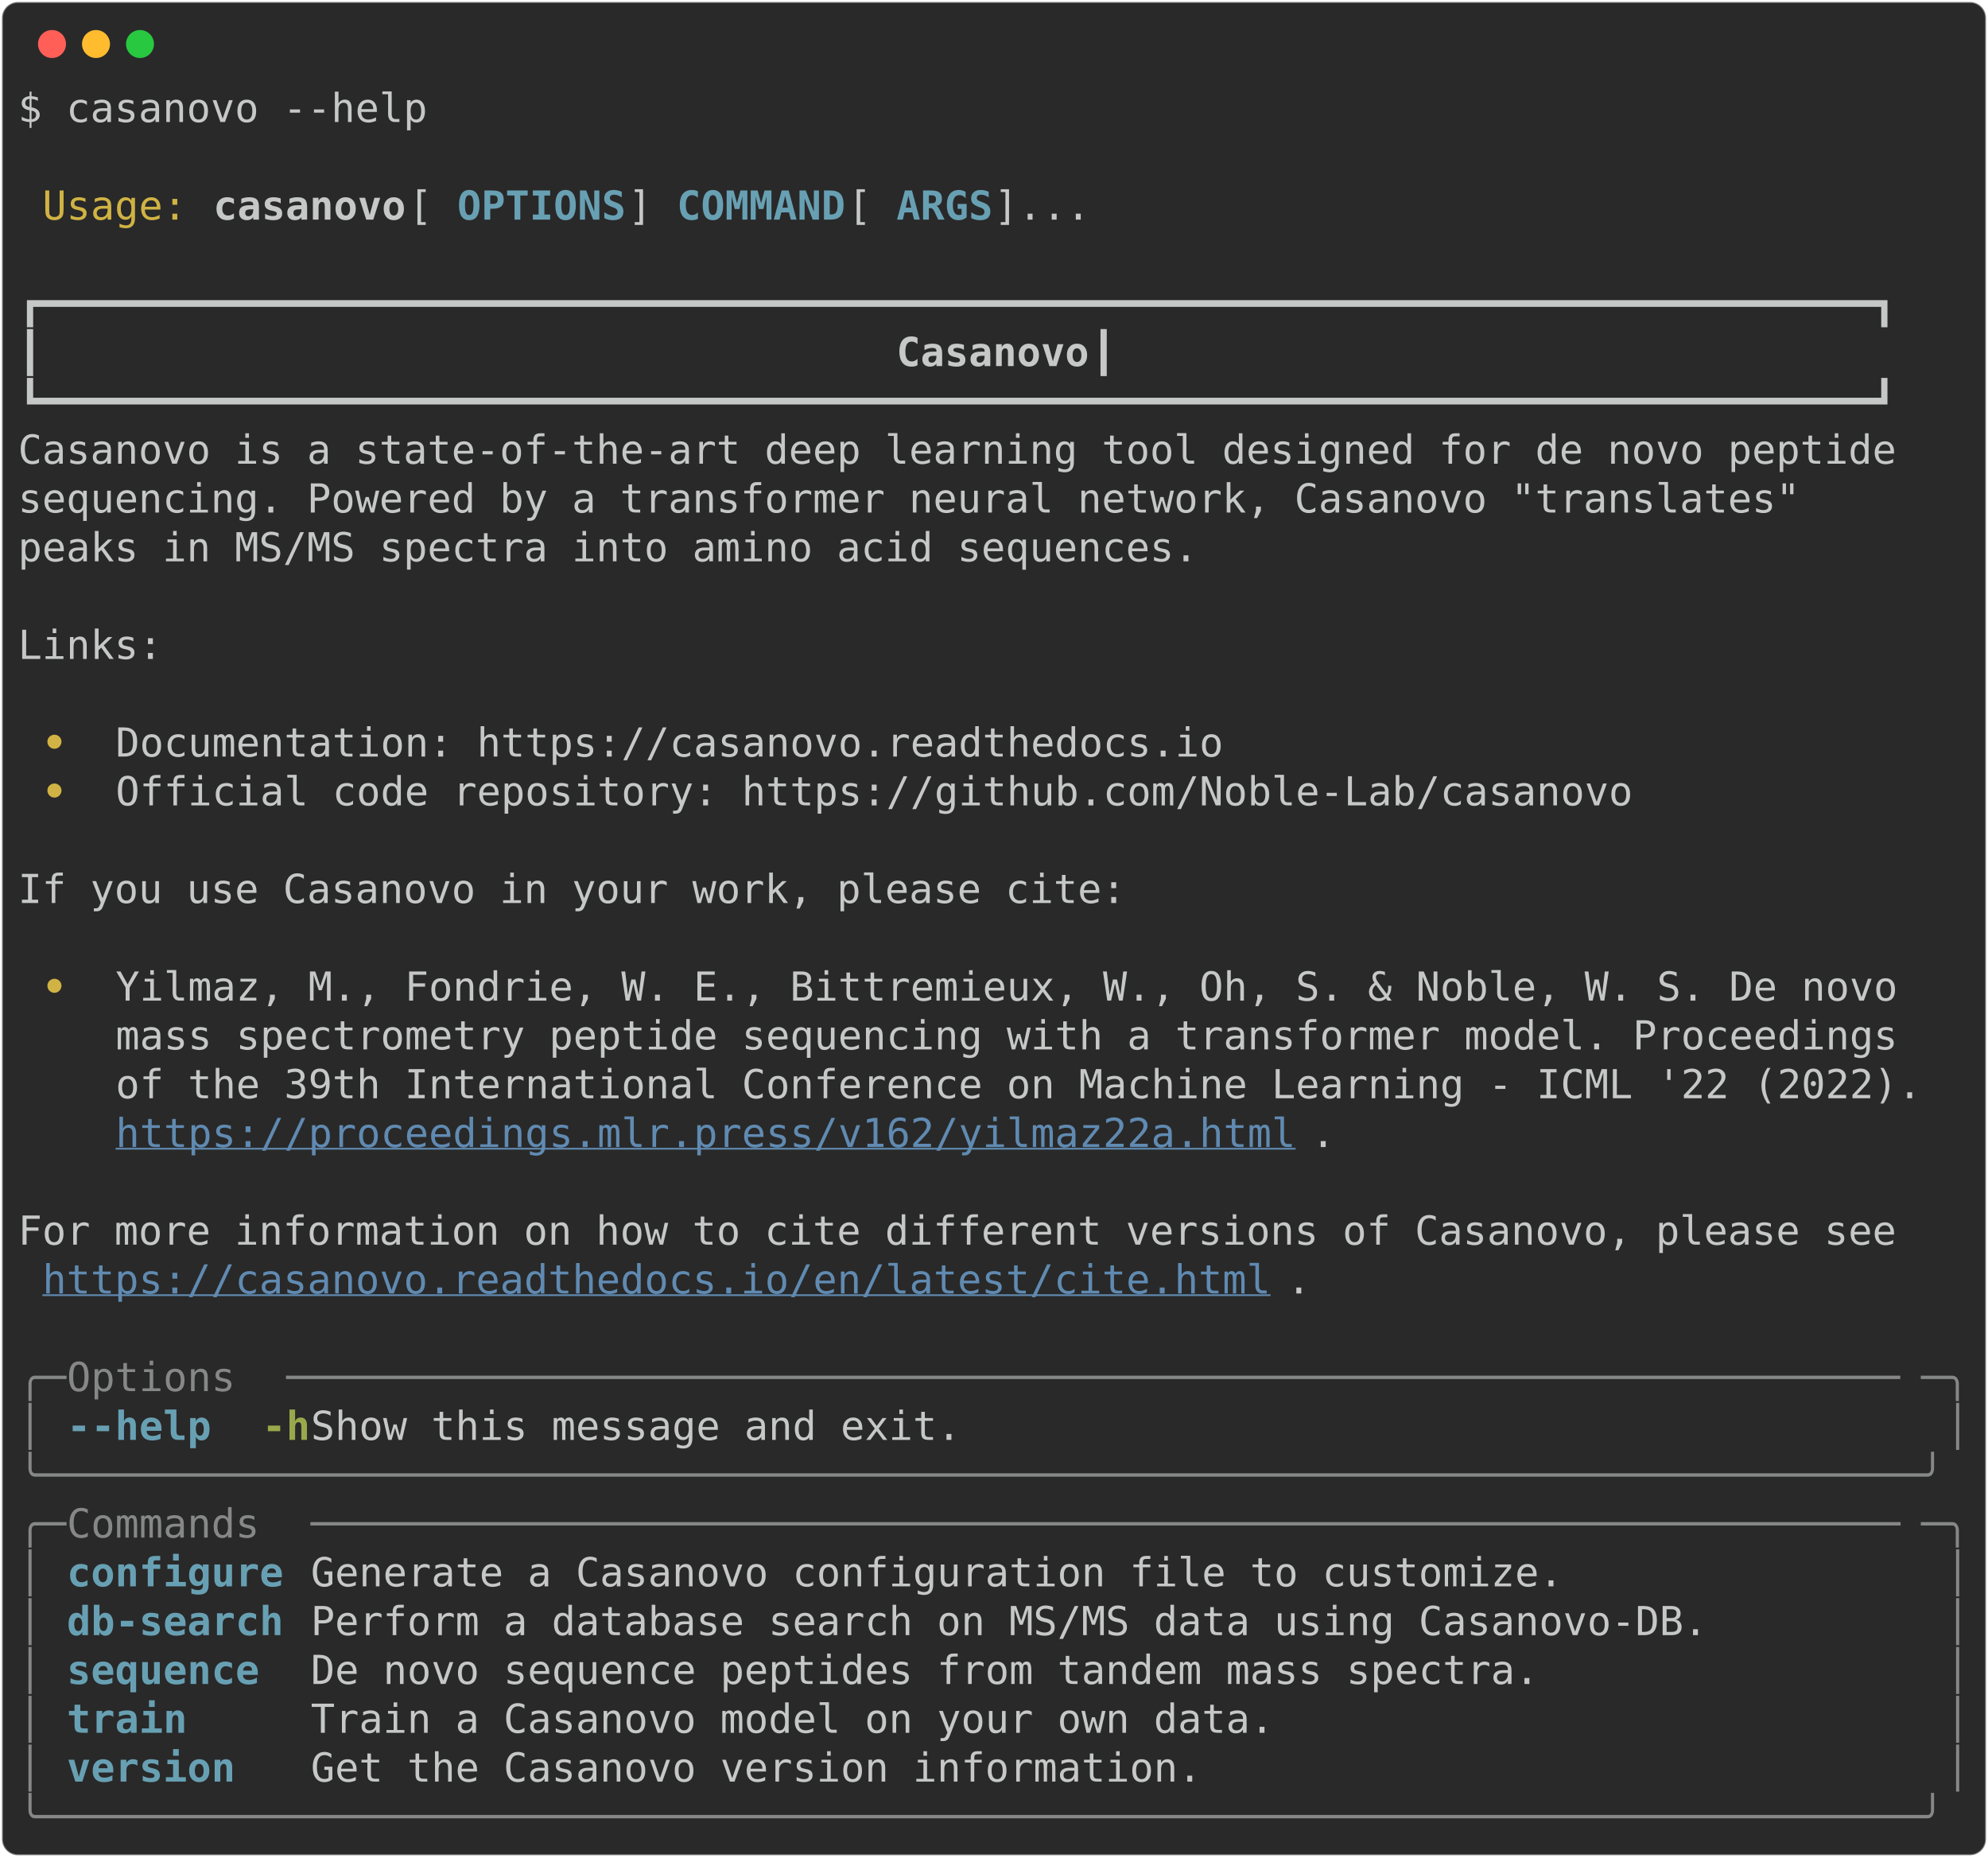
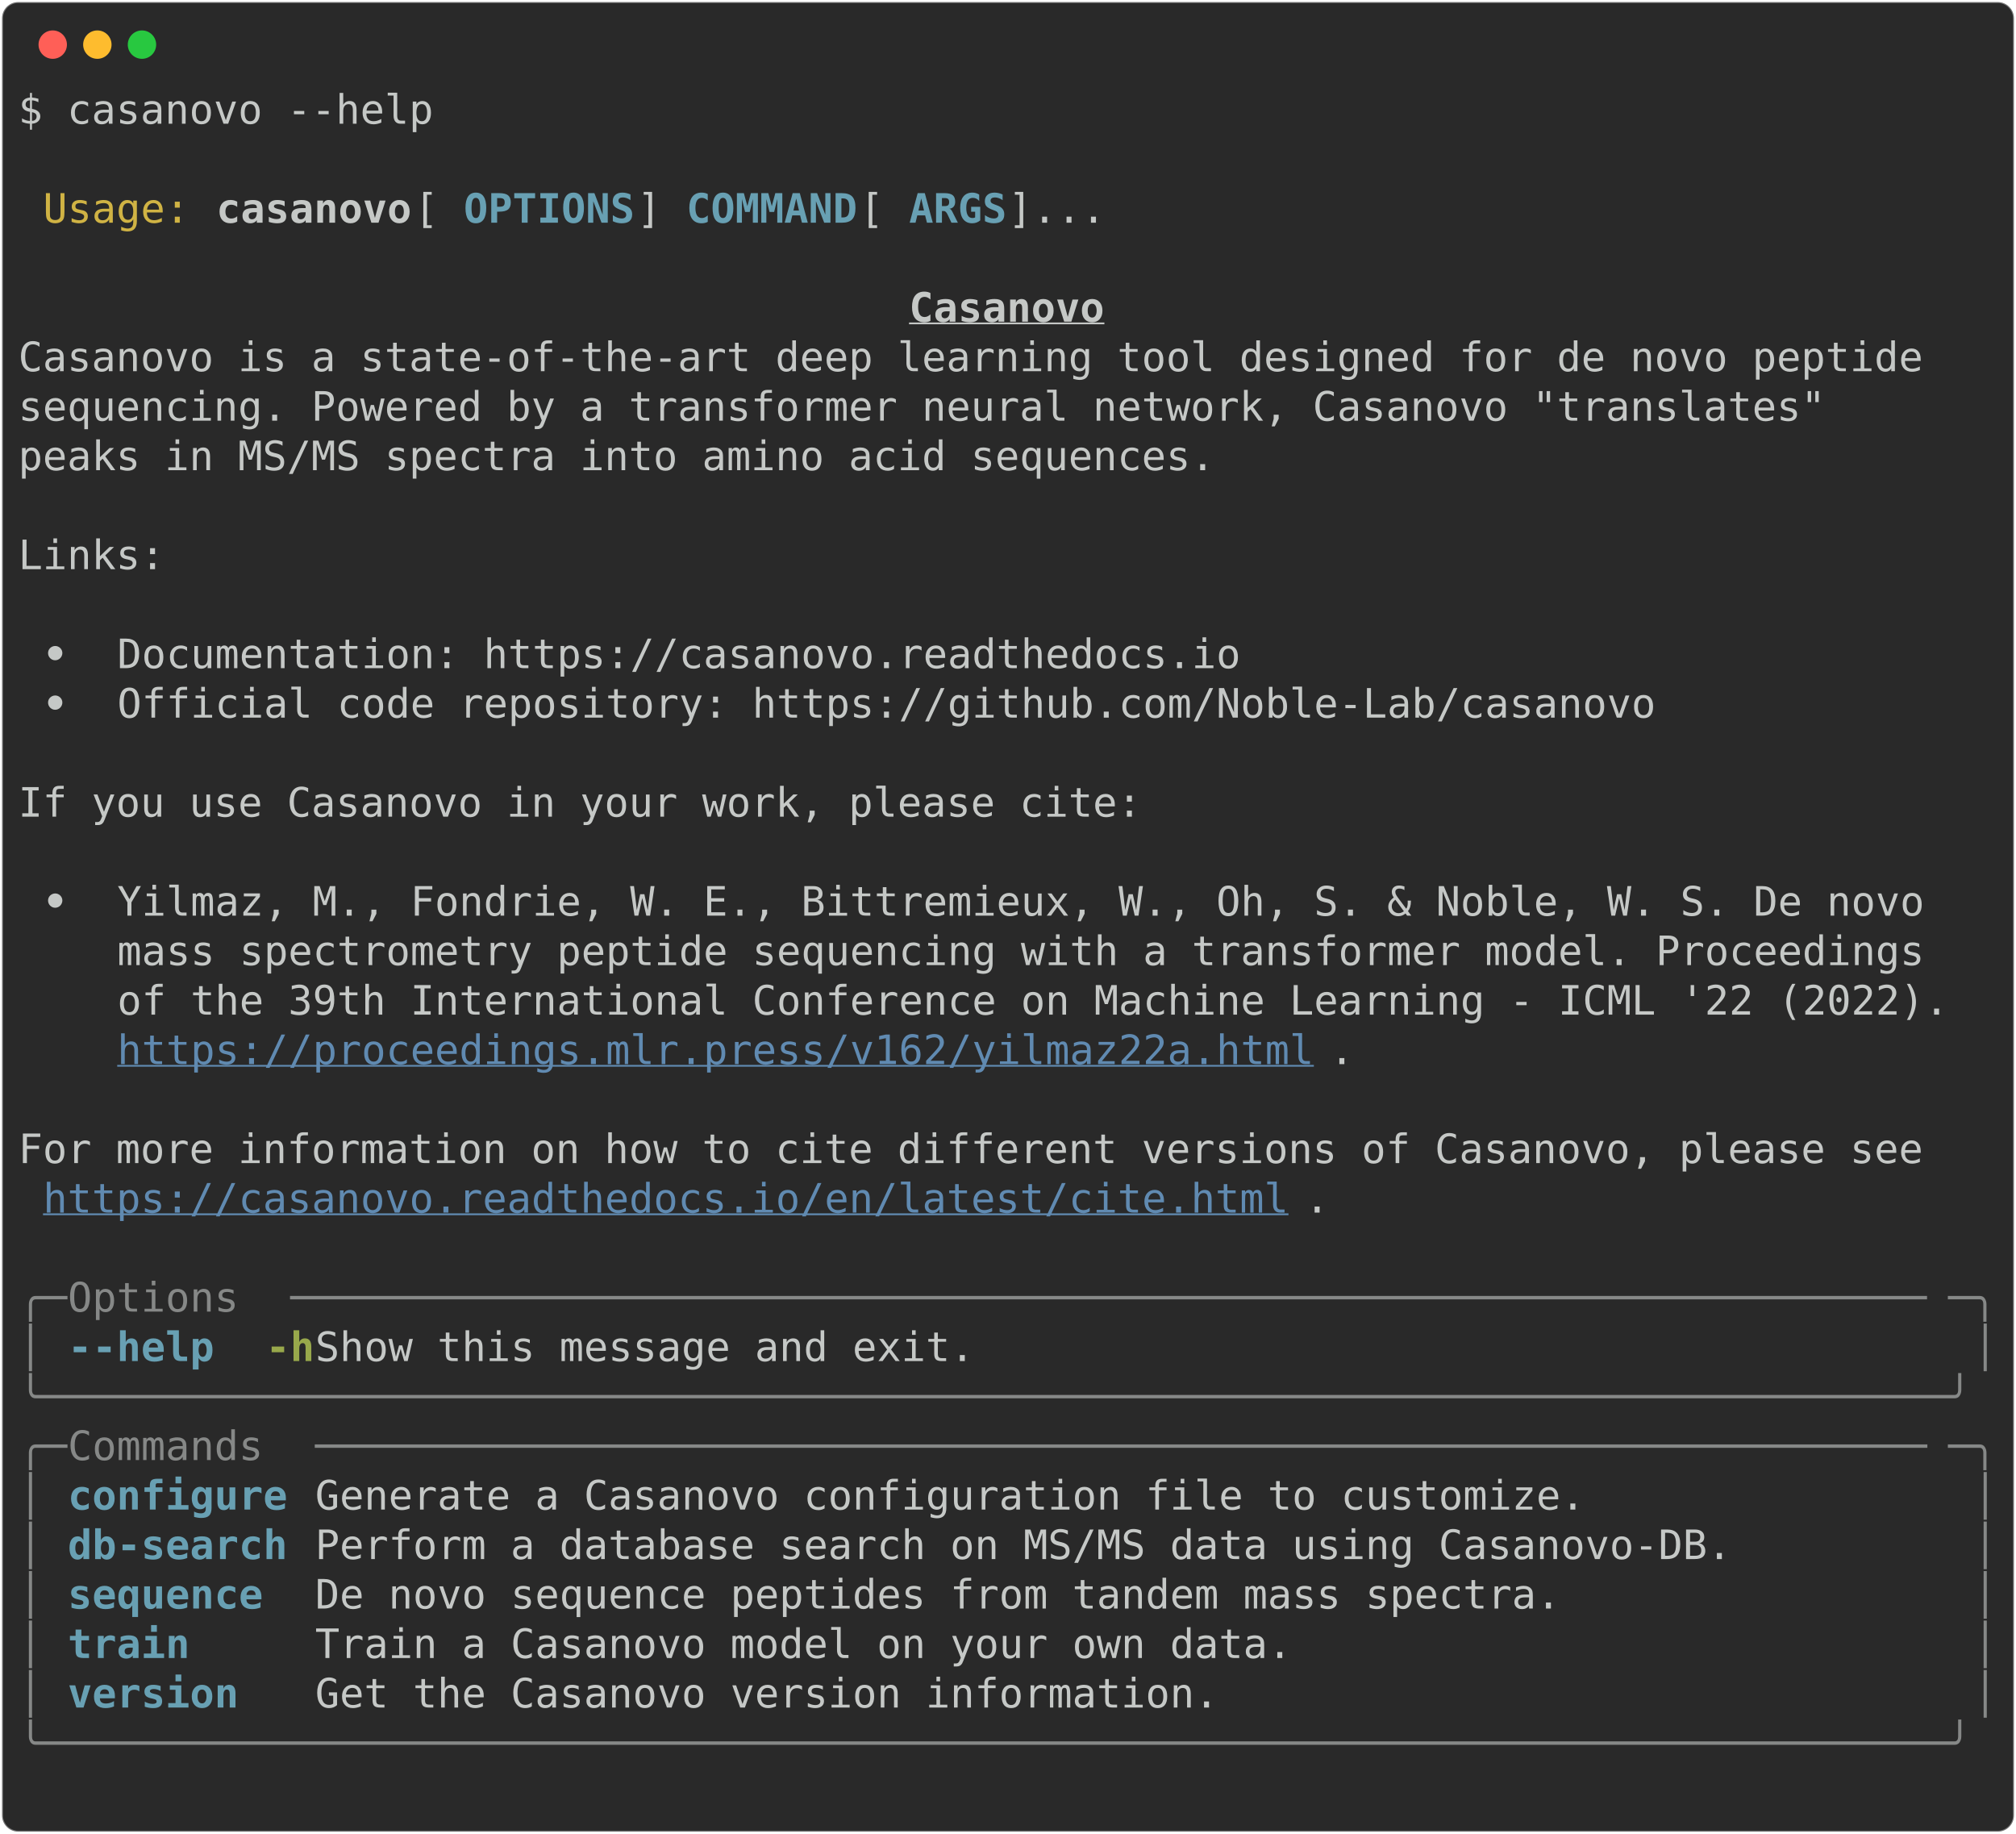
- <svg xmlns="http://www.w3.org/2000/svg" class="rich-terminal" viewBox="0 0 994 928.4">
+ <svg xmlns="http://www.w3.org/2000/svg" class="rich-terminal" viewBox="0 0 994 904.0">
  <style>

    @font-face {
        font-family: "Fira Code";
        src: local("FiraCode-Regular"),
                url("https://cdnjs.cloudflare.com/ajax/libs/firacode/6.2.0/woff2/FiraCode-Regular.woff2") format("woff2"),
                url("https://cdnjs.cloudflare.com/ajax/libs/firacode/6.2.0/woff/FiraCode-Regular.woff") format("woff");
        font-style: normal;
        font-weight: 400;
    }
    @font-face {
        font-family: "Fira Code";
        src: local("FiraCode-Bold"),
                url("https://cdnjs.cloudflare.com/ajax/libs/firacode/6.2.0/woff2/FiraCode-Bold.woff2") format("woff2"),
                url("https://cdnjs.cloudflare.com/ajax/libs/firacode/6.2.0/woff/FiraCode-Bold.woff") format("woff");
        font-style: bold;
        font-weight: 700;
    }

-     .terminal-1823993706-matrix {
+     .terminal-187321594-matrix {
        font-family: Fira Code, monospace;
        font-size: 20px;
        line-height: 24.4px;
        font-variant-east-asian: full-width;
    }

-     .terminal-1823993706-title {
+     .terminal-187321594-title {
        font-size: 18px;
        font-weight: bold;
        font-family: arial;
    }

-     .terminal-1823993706-r1 { fill: #c5c8c6 }
- .terminal-1823993706-r2 { fill: #d0b344 }
- .terminal-1823993706-r3 { fill: #c5c8c6;font-weight: bold }
- .terminal-1823993706-r4 { fill: #68a0b3;font-weight: bold }
- .terminal-1823993706-r5 { fill: #d0b344;font-weight: bold }
- .terminal-1823993706-r6 { fill: #608ab1;text-decoration: underline; }
- .terminal-1823993706-r7 { fill: #868887 }
- .terminal-1823993706-r8 { fill: #98a84b;font-weight: bold }
+     .terminal-187321594-r1 { fill: #c5c8c6 }
+ .terminal-187321594-r2 { fill: #d0b344 }
+ .terminal-187321594-r3 { fill: #c5c8c6;font-weight: bold }
+ .terminal-187321594-r4 { fill: #68a0b3;font-weight: bold }
+ .terminal-187321594-r5 { fill: #c5c8c6;font-weight: bold;text-decoration: underline; }
+ .terminal-187321594-r6 { fill: #608ab1;text-decoration: underline; }
+ .terminal-187321594-r7 { fill: #868887 }
+ .terminal-187321594-r8 { fill: #98a84b;font-weight: bold }
    </style>
  <defs>
-     <clipPath id="terminal-1823993706-clip-terminal">
-       <rect x="0" y="0" width="975.0" height="877.4" />
-     </clipPath>
-     <clipPath id="terminal-1823993706-line-0">
+     <clipPath id="terminal-187321594-clip-terminal">
+       <rect x="0" y="0" width="975.0" height="853.0" />
+     </clipPath>
+     <clipPath id="terminal-187321594-line-0">
      <rect x="0" y="1.5" width="976" height="24.65" />
    </clipPath>
-     <clipPath id="terminal-1823993706-line-1">
+     <clipPath id="terminal-187321594-line-1">
      <rect x="0" y="25.9" width="976" height="24.65" />
    </clipPath>
-     <clipPath id="terminal-1823993706-line-2">
+     <clipPath id="terminal-187321594-line-2">
      <rect x="0" y="50.3" width="976" height="24.65" />
    </clipPath>
-     <clipPath id="terminal-1823993706-line-3">
+     <clipPath id="terminal-187321594-line-3">
      <rect x="0" y="74.7" width="976" height="24.65" />
    </clipPath>
-     <clipPath id="terminal-1823993706-line-4">
+     <clipPath id="terminal-187321594-line-4">
      <rect x="0" y="99.1" width="976" height="24.65" />
    </clipPath>
-     <clipPath id="terminal-1823993706-line-5">
+     <clipPath id="terminal-187321594-line-5">
      <rect x="0" y="123.5" width="976" height="24.65" />
    </clipPath>
-     <clipPath id="terminal-1823993706-line-6">
+     <clipPath id="terminal-187321594-line-6">
      <rect x="0" y="147.9" width="976" height="24.65" />
    </clipPath>
-     <clipPath id="terminal-1823993706-line-7">
+     <clipPath id="terminal-187321594-line-7">
      <rect x="0" y="172.3" width="976" height="24.65" />
    </clipPath>
-     <clipPath id="terminal-1823993706-line-8">
+     <clipPath id="terminal-187321594-line-8">
      <rect x="0" y="196.7" width="976" height="24.65" />
    </clipPath>
-     <clipPath id="terminal-1823993706-line-9">
+     <clipPath id="terminal-187321594-line-9">
      <rect x="0" y="221.1" width="976" height="24.65" />
    </clipPath>
-     <clipPath id="terminal-1823993706-line-10">
+     <clipPath id="terminal-187321594-line-10">
      <rect x="0" y="245.5" width="976" height="24.65" />
    </clipPath>
-     <clipPath id="terminal-1823993706-line-11">
+     <clipPath id="terminal-187321594-line-11">
      <rect x="0" y="269.9" width="976" height="24.65" />
    </clipPath>
-     <clipPath id="terminal-1823993706-line-12">
+     <clipPath id="terminal-187321594-line-12">
      <rect x="0" y="294.3" width="976" height="24.65" />
    </clipPath>
-     <clipPath id="terminal-1823993706-line-13">
+     <clipPath id="terminal-187321594-line-13">
      <rect x="0" y="318.7" width="976" height="24.65" />
    </clipPath>
-     <clipPath id="terminal-1823993706-line-14">
+     <clipPath id="terminal-187321594-line-14">
      <rect x="0" y="343.1" width="976" height="24.65" />
    </clipPath>
-     <clipPath id="terminal-1823993706-line-15">
+     <clipPath id="terminal-187321594-line-15">
      <rect x="0" y="367.5" width="976" height="24.65" />
    </clipPath>
-     <clipPath id="terminal-1823993706-line-16">
+     <clipPath id="terminal-187321594-line-16">
      <rect x="0" y="391.9" width="976" height="24.65" />
    </clipPath>
-     <clipPath id="terminal-1823993706-line-17">
+     <clipPath id="terminal-187321594-line-17">
      <rect x="0" y="416.3" width="976" height="24.65" />
    </clipPath>
-     <clipPath id="terminal-1823993706-line-18">
+     <clipPath id="terminal-187321594-line-18">
      <rect x="0" y="440.7" width="976" height="24.65" />
    </clipPath>
-     <clipPath id="terminal-1823993706-line-19">
+     <clipPath id="terminal-187321594-line-19">
      <rect x="0" y="465.1" width="976" height="24.65" />
    </clipPath>
-     <clipPath id="terminal-1823993706-line-20">
+     <clipPath id="terminal-187321594-line-20">
      <rect x="0" y="489.5" width="976" height="24.65" />
    </clipPath>
-     <clipPath id="terminal-1823993706-line-21">
+     <clipPath id="terminal-187321594-line-21">
      <rect x="0" y="513.9" width="976" height="24.65" />
    </clipPath>
-     <clipPath id="terminal-1823993706-line-22">
+     <clipPath id="terminal-187321594-line-22">
      <rect x="0" y="538.3" width="976" height="24.65" />
    </clipPath>
-     <clipPath id="terminal-1823993706-line-23">
+     <clipPath id="terminal-187321594-line-23">
      <rect x="0" y="562.7" width="976" height="24.65" />
    </clipPath>
-     <clipPath id="terminal-1823993706-line-24">
+     <clipPath id="terminal-187321594-line-24">
      <rect x="0" y="587.1" width="976" height="24.65" />
    </clipPath>
-     <clipPath id="terminal-1823993706-line-25">
+     <clipPath id="terminal-187321594-line-25">
      <rect x="0" y="611.5" width="976" height="24.65" />
    </clipPath>
-     <clipPath id="terminal-1823993706-line-26">
+     <clipPath id="terminal-187321594-line-26">
      <rect x="0" y="635.9" width="976" height="24.65" />
    </clipPath>
-     <clipPath id="terminal-1823993706-line-27">
+     <clipPath id="terminal-187321594-line-27">
      <rect x="0" y="660.3" width="976" height="24.65" />
    </clipPath>
-     <clipPath id="terminal-1823993706-line-28">
+     <clipPath id="terminal-187321594-line-28">
      <rect x="0" y="684.7" width="976" height="24.65" />
    </clipPath>
-     <clipPath id="terminal-1823993706-line-29">
+     <clipPath id="terminal-187321594-line-29">
      <rect x="0" y="709.1" width="976" height="24.65" />
    </clipPath>
-     <clipPath id="terminal-1823993706-line-30">
+     <clipPath id="terminal-187321594-line-30">
      <rect x="0" y="733.5" width="976" height="24.65" />
    </clipPath>
-     <clipPath id="terminal-1823993706-line-31">
+     <clipPath id="terminal-187321594-line-31">
      <rect x="0" y="757.9" width="976" height="24.65" />
    </clipPath>
-     <clipPath id="terminal-1823993706-line-32">
+     <clipPath id="terminal-187321594-line-32">
      <rect x="0" y="782.3" width="976" height="24.65" />
    </clipPath>
-     <clipPath id="terminal-1823993706-line-33">
+     <clipPath id="terminal-187321594-line-33">
      <rect x="0" y="806.7" width="976" height="24.65" />
    </clipPath>
-     <clipPath id="terminal-1823993706-line-34">
-       <rect x="0" y="831.1" width="976" height="24.65" />
-     </clipPath>
  </defs>
-   <rect fill="#292929" stroke="rgba(255,255,255,0.35)" stroke-width="1" x="1" y="1" width="992" height="926.4" rx="8" />
+   <rect fill="#292929" stroke="rgba(255,255,255,0.35)" stroke-width="1" x="1" y="1" width="992" height="902" rx="8" />
  <g transform="translate(26,22)">
    <circle cx="0" cy="0" r="7" fill="#ff5f57" />
    <circle cx="22" cy="0" r="7" fill="#febc2e" />
    <circle cx="44" cy="0" r="7" fill="#28c840" />
  </g>
-   <g transform="translate(9, 41)" clip-path="url(#terminal-1823993706-clip-terminal)">
-     <g class="terminal-1823993706-matrix">
-       <text class="terminal-1823993706-r1" x="0" y="20" textLength="207.4" clip-path="url(#terminal-1823993706-line-0)">$ casanovo --help</text>
-       <text class="terminal-1823993706-r1" x="976" y="20" textLength="12.2" clip-path="url(#terminal-1823993706-line-0)">
- </text>
-       <text class="terminal-1823993706-r1" x="976" y="44.4" textLength="12.2" clip-path="url(#terminal-1823993706-line-1)">
- </text>
-       <text class="terminal-1823993706-r2" x="12.2" y="68.8" textLength="73.2" clip-path="url(#terminal-1823993706-line-2)">Usage:</text>
-       <text class="terminal-1823993706-r3" x="97.6" y="68.8" textLength="97.6" clip-path="url(#terminal-1823993706-line-2)">casanovo</text>
-       <text class="terminal-1823993706-r1" x="195.2" y="68.8" textLength="24.4" clip-path="url(#terminal-1823993706-line-2)"> [</text>
-       <text class="terminal-1823993706-r4" x="219.6" y="68.8" textLength="85.4" clip-path="url(#terminal-1823993706-line-2)">OPTIONS</text>
-       <text class="terminal-1823993706-r1" x="305" y="68.8" textLength="24.4" clip-path="url(#terminal-1823993706-line-2)">] </text>
-       <text class="terminal-1823993706-r4" x="329.4" y="68.8" textLength="85.4" clip-path="url(#terminal-1823993706-line-2)">COMMAND</text>
-       <text class="terminal-1823993706-r1" x="414.8" y="68.8" textLength="24.4" clip-path="url(#terminal-1823993706-line-2)"> [</text>
-       <text class="terminal-1823993706-r4" x="439.2" y="68.8" textLength="48.8" clip-path="url(#terminal-1823993706-line-2)">ARGS</text>
-       <text class="terminal-1823993706-r1" x="488" y="68.8" textLength="488" clip-path="url(#terminal-1823993706-line-2)">]...                                    </text>
-       <text class="terminal-1823993706-r1" x="976" y="68.8" textLength="12.2" clip-path="url(#terminal-1823993706-line-2)">
- </text>
-       <text class="terminal-1823993706-r1" x="976" y="93.2" textLength="12.2" clip-path="url(#terminal-1823993706-line-3)">
- </text>
-       <text class="terminal-1823993706-r1" x="0" y="117.6" textLength="976" clip-path="url(#terminal-1823993706-line-4)"> ┏━━━━━━━━━━━━━━━━━━━━━━━━━━━━━━━━━━━━━━━━━━━━━━━━━━━━━━━━━━━━━━━━━━━━━━━━━━━━┓ </text>
-       <text class="terminal-1823993706-r1" x="976" y="117.6" textLength="12.2" clip-path="url(#terminal-1823993706-line-4)">
- </text>
-       <text class="terminal-1823993706-r1" x="0" y="142" textLength="439.2" clip-path="url(#terminal-1823993706-line-5)"> ┃                                  </text>
-       <text class="terminal-1823993706-r3" x="439.2" y="142" textLength="97.6" clip-path="url(#terminal-1823993706-line-5)">Casanovo</text>
-       <text class="terminal-1823993706-r1" x="536.8" y="142" textLength="439.2" clip-path="url(#terminal-1823993706-line-5)">                                  ┃ </text>
-       <text class="terminal-1823993706-r1" x="976" y="142" textLength="12.2" clip-path="url(#terminal-1823993706-line-5)">
- </text>
-       <text class="terminal-1823993706-r1" x="0" y="166.4" textLength="976" clip-path="url(#terminal-1823993706-line-6)"> ┗━━━━━━━━━━━━━━━━━━━━━━━━━━━━━━━━━━━━━━━━━━━━━━━━━━━━━━━━━━━━━━━━━━━━━━━━━━━━┛ </text>
-       <text class="terminal-1823993706-r1" x="976" y="166.4" textLength="12.2" clip-path="url(#terminal-1823993706-line-6)">
- </text>
-       <text class="terminal-1823993706-r1" x="0" y="190.8" textLength="976" clip-path="url(#terminal-1823993706-line-7)"> Casanovo is a state-of-the-art deep learning tool designed for de novo peptide </text>
-       <text class="terminal-1823993706-r1" x="976" y="190.8" textLength="12.2" clip-path="url(#terminal-1823993706-line-7)">
- </text>
-       <text class="terminal-1823993706-r1" x="0" y="215.2" textLength="976" clip-path="url(#terminal-1823993706-line-8)"> sequencing. Powered by a transformer neural network, Casanovo "translates"     </text>
-       <text class="terminal-1823993706-r1" x="976" y="215.2" textLength="12.2" clip-path="url(#terminal-1823993706-line-8)">
- </text>
-       <text class="terminal-1823993706-r1" x="0" y="239.6" textLength="976" clip-path="url(#terminal-1823993706-line-9)"> peaks in MS/MS spectra into amino acid sequences.                              </text>
-       <text class="terminal-1823993706-r1" x="976" y="239.6" textLength="12.2" clip-path="url(#terminal-1823993706-line-9)">
- </text>
-       <text class="terminal-1823993706-r1" x="976" y="264" textLength="12.2" clip-path="url(#terminal-1823993706-line-10)">
- </text>
-       <text class="terminal-1823993706-r1" x="0" y="288.4" textLength="976" clip-path="url(#terminal-1823993706-line-11)"> Links:                                                                         </text>
-       <text class="terminal-1823993706-r1" x="976" y="288.4" textLength="12.2" clip-path="url(#terminal-1823993706-line-11)">
- </text>
-       <text class="terminal-1823993706-r1" x="976" y="312.8" textLength="12.2" clip-path="url(#terminal-1823993706-line-12)">
- </text>
-       <text class="terminal-1823993706-r5" x="12.2" y="337.2" textLength="36.6" clip-path="url(#terminal-1823993706-line-13)"> • </text>
-       <text class="terminal-1823993706-r1" x="48.8" y="337.2" textLength="927.2" clip-path="url(#terminal-1823993706-line-13)">Documentation: https://casanovo.readthedocs.io                              </text>
-       <text class="terminal-1823993706-r1" x="976" y="337.2" textLength="12.2" clip-path="url(#terminal-1823993706-line-13)">
- </text>
-       <text class="terminal-1823993706-r5" x="12.2" y="361.6" textLength="36.6" clip-path="url(#terminal-1823993706-line-14)"> • </text>
-       <text class="terminal-1823993706-r1" x="48.8" y="361.6" textLength="927.2" clip-path="url(#terminal-1823993706-line-14)">Official code repository: https://github.com/Noble-Lab/casanovo             </text>
-       <text class="terminal-1823993706-r1" x="976" y="361.6" textLength="12.2" clip-path="url(#terminal-1823993706-line-14)">
- </text>
-       <text class="terminal-1823993706-r1" x="976" y="386" textLength="12.2" clip-path="url(#terminal-1823993706-line-15)">
- </text>
-       <text class="terminal-1823993706-r1" x="0" y="410.4" textLength="976" clip-path="url(#terminal-1823993706-line-16)"> If you use Casanovo in your work, please cite:                                 </text>
-       <text class="terminal-1823993706-r1" x="976" y="410.4" textLength="12.2" clip-path="url(#terminal-1823993706-line-16)">
- </text>
-       <text class="terminal-1823993706-r1" x="976" y="434.8" textLength="12.2" clip-path="url(#terminal-1823993706-line-17)">
- </text>
-       <text class="terminal-1823993706-r5" x="12.2" y="459.2" textLength="36.6" clip-path="url(#terminal-1823993706-line-18)"> • </text>
-       <text class="terminal-1823993706-r1" x="48.8" y="459.2" textLength="927.2" clip-path="url(#terminal-1823993706-line-18)">Yilmaz, M., Fondrie, W. E., Bittremieux, W., Oh, S. &amp; Noble, W. S. De novo  </text>
-       <text class="terminal-1823993706-r1" x="976" y="459.2" textLength="12.2" clip-path="url(#terminal-1823993706-line-18)">
- </text>
-       <text class="terminal-1823993706-r1" x="48.8" y="483.6" textLength="927.2" clip-path="url(#terminal-1823993706-line-19)">mass spectrometry peptide sequencing with a transformer model. Proceedings  </text>
-       <text class="terminal-1823993706-r1" x="976" y="483.6" textLength="12.2" clip-path="url(#terminal-1823993706-line-19)">
- </text>
-       <text class="terminal-1823993706-r1" x="48.8" y="508" textLength="927.2" clip-path="url(#terminal-1823993706-line-20)">of the 39th International Conference on Machine Learning - ICML '22 (2022). </text>
-       <text class="terminal-1823993706-r1" x="976" y="508" textLength="12.2" clip-path="url(#terminal-1823993706-line-20)">
- </text>
-       <text class="terminal-1823993706-r6" x="48.8" y="532.4" textLength="597.8" clip-path="url(#terminal-1823993706-line-21)">https://proceedings.mlr.press/v162/yilmaz22a.html</text>
-       <text class="terminal-1823993706-r1" x="646.6" y="532.4" textLength="329.4" clip-path="url(#terminal-1823993706-line-21)">.                          </text>
-       <text class="terminal-1823993706-r1" x="976" y="532.4" textLength="12.2" clip-path="url(#terminal-1823993706-line-21)">
- </text>
-       <text class="terminal-1823993706-r1" x="976" y="556.8" textLength="12.2" clip-path="url(#terminal-1823993706-line-22)">
- </text>
-       <text class="terminal-1823993706-r1" x="0" y="581.2" textLength="976" clip-path="url(#terminal-1823993706-line-23)"> For more information on how to cite different versions of Casanovo, please see </text>
-       <text class="terminal-1823993706-r1" x="976" y="581.2" textLength="12.2" clip-path="url(#terminal-1823993706-line-23)">
- </text>
-       <text class="terminal-1823993706-r6" x="12.2" y="605.6" textLength="622.2" clip-path="url(#terminal-1823993706-line-24)">https://casanovo.readthedocs.io/en/latest/cite.html</text>
-       <text class="terminal-1823993706-r1" x="634.4" y="605.6" textLength="341.6" clip-path="url(#terminal-1823993706-line-24)">.                           </text>
-       <text class="terminal-1823993706-r1" x="976" y="605.6" textLength="12.2" clip-path="url(#terminal-1823993706-line-24)">
- </text>
-       <text class="terminal-1823993706-r1" x="976" y="630" textLength="12.2" clip-path="url(#terminal-1823993706-line-25)">
- </text>
-       <text class="terminal-1823993706-r7" x="0" y="654.4" textLength="24.4" clip-path="url(#terminal-1823993706-line-26)">╭─</text>
-       <text class="terminal-1823993706-r7" x="24.4" y="654.4" textLength="109.8" clip-path="url(#terminal-1823993706-line-26)"> Options </text>
-       <text class="terminal-1823993706-r7" x="134.2" y="654.4" textLength="817.4" clip-path="url(#terminal-1823993706-line-26)">───────────────────────────────────────────────────────────────────</text>
-       <text class="terminal-1823993706-r7" x="951.6" y="654.4" textLength="24.4" clip-path="url(#terminal-1823993706-line-26)">─╮</text>
-       <text class="terminal-1823993706-r1" x="976" y="654.4" textLength="12.2" clip-path="url(#terminal-1823993706-line-26)">
- </text>
-       <text class="terminal-1823993706-r7" x="0" y="678.8" textLength="12.2" clip-path="url(#terminal-1823993706-line-27)">│</text>
-       <text class="terminal-1823993706-r4" x="24.4" y="678.8" textLength="73.2" clip-path="url(#terminal-1823993706-line-27)">--help</text>
-       <text class="terminal-1823993706-r8" x="122" y="678.8" textLength="24.4" clip-path="url(#terminal-1823993706-line-27)">-h</text>
-       <text class="terminal-1823993706-r1" x="146.4" y="678.8" textLength="817.4" clip-path="url(#terminal-1823993706-line-27)">  Show this message and exit.                                      </text>
-       <text class="terminal-1823993706-r7" x="963.8" y="678.8" textLength="12.2" clip-path="url(#terminal-1823993706-line-27)">│</text>
-       <text class="terminal-1823993706-r1" x="976" y="678.8" textLength="12.2" clip-path="url(#terminal-1823993706-line-27)">
- </text>
-       <text class="terminal-1823993706-r7" x="0" y="703.2" textLength="976" clip-path="url(#terminal-1823993706-line-28)">╰──────────────────────────────────────────────────────────────────────────────╯</text>
-       <text class="terminal-1823993706-r1" x="976" y="703.2" textLength="12.2" clip-path="url(#terminal-1823993706-line-28)">
- </text>
-       <text class="terminal-1823993706-r7" x="0" y="727.6" textLength="24.4" clip-path="url(#terminal-1823993706-line-29)">╭─</text>
-       <text class="terminal-1823993706-r7" x="24.4" y="727.6" textLength="122" clip-path="url(#terminal-1823993706-line-29)"> Commands </text>
-       <text class="terminal-1823993706-r7" x="146.4" y="727.6" textLength="805.2" clip-path="url(#terminal-1823993706-line-29)">──────────────────────────────────────────────────────────────────</text>
-       <text class="terminal-1823993706-r7" x="951.6" y="727.6" textLength="24.4" clip-path="url(#terminal-1823993706-line-29)">─╮</text>
-       <text class="terminal-1823993706-r1" x="976" y="727.6" textLength="12.2" clip-path="url(#terminal-1823993706-line-29)">
- </text>
-       <text class="terminal-1823993706-r7" x="0" y="752" textLength="12.2" clip-path="url(#terminal-1823993706-line-30)">│</text>
-       <text class="terminal-1823993706-r4" x="24.4" y="752" textLength="109.8" clip-path="url(#terminal-1823993706-line-30)">configure</text>
-       <text class="terminal-1823993706-r1" x="146.4" y="752" textLength="817.4" clip-path="url(#terminal-1823993706-line-30)"> Generate a Casanovo configuration file to customize.              </text>
-       <text class="terminal-1823993706-r7" x="963.8" y="752" textLength="12.2" clip-path="url(#terminal-1823993706-line-30)">│</text>
-       <text class="terminal-1823993706-r1" x="976" y="752" textLength="12.2" clip-path="url(#terminal-1823993706-line-30)">
- </text>
-       <text class="terminal-1823993706-r7" x="0" y="776.4" textLength="12.2" clip-path="url(#terminal-1823993706-line-31)">│</text>
-       <text class="terminal-1823993706-r4" x="24.4" y="776.4" textLength="109.8" clip-path="url(#terminal-1823993706-line-31)">db-search</text>
-       <text class="terminal-1823993706-r1" x="146.4" y="776.4" textLength="817.4" clip-path="url(#terminal-1823993706-line-31)"> Perform a database search on MS/MS data using Casanovo-DB.        </text>
-       <text class="terminal-1823993706-r7" x="963.8" y="776.4" textLength="12.2" clip-path="url(#terminal-1823993706-line-31)">│</text>
-       <text class="terminal-1823993706-r1" x="976" y="776.4" textLength="12.2" clip-path="url(#terminal-1823993706-line-31)">
- </text>
-       <text class="terminal-1823993706-r7" x="0" y="800.8" textLength="12.2" clip-path="url(#terminal-1823993706-line-32)">│</text>
-       <text class="terminal-1823993706-r4" x="24.4" y="800.8" textLength="109.8" clip-path="url(#terminal-1823993706-line-32)">sequence </text>
-       <text class="terminal-1823993706-r1" x="146.4" y="800.8" textLength="817.4" clip-path="url(#terminal-1823993706-line-32)"> De novo sequence peptides from tandem mass spectra.               </text>
-       <text class="terminal-1823993706-r7" x="963.8" y="800.8" textLength="12.2" clip-path="url(#terminal-1823993706-line-32)">│</text>
-       <text class="terminal-1823993706-r1" x="976" y="800.8" textLength="12.2" clip-path="url(#terminal-1823993706-line-32)">
- </text>
-       <text class="terminal-1823993706-r7" x="0" y="825.2" textLength="12.2" clip-path="url(#terminal-1823993706-line-33)">│</text>
-       <text class="terminal-1823993706-r4" x="24.4" y="825.2" textLength="109.8" clip-path="url(#terminal-1823993706-line-33)">train    </text>
-       <text class="terminal-1823993706-r1" x="146.4" y="825.2" textLength="817.4" clip-path="url(#terminal-1823993706-line-33)"> Train a Casanovo model on your own data.                          </text>
-       <text class="terminal-1823993706-r7" x="963.8" y="825.2" textLength="12.2" clip-path="url(#terminal-1823993706-line-33)">│</text>
-       <text class="terminal-1823993706-r1" x="976" y="825.2" textLength="12.2" clip-path="url(#terminal-1823993706-line-33)">
- </text>
-       <text class="terminal-1823993706-r7" x="0" y="849.6" textLength="12.2" clip-path="url(#terminal-1823993706-line-34)">│</text>
-       <text class="terminal-1823993706-r4" x="24.4" y="849.6" textLength="109.8" clip-path="url(#terminal-1823993706-line-34)">version  </text>
-       <text class="terminal-1823993706-r1" x="146.4" y="849.6" textLength="817.4" clip-path="url(#terminal-1823993706-line-34)"> Get the Casanovo version information.                             </text>
-       <text class="terminal-1823993706-r7" x="963.8" y="849.6" textLength="12.2" clip-path="url(#terminal-1823993706-line-34)">│</text>
-       <text class="terminal-1823993706-r1" x="976" y="849.6" textLength="12.2" clip-path="url(#terminal-1823993706-line-34)">
- </text>
-       <text class="terminal-1823993706-r7" x="0" y="874" textLength="976" clip-path="url(#terminal-1823993706-line-35)">╰──────────────────────────────────────────────────────────────────────────────╯</text>
-       <text class="terminal-1823993706-r1" x="976" y="874" textLength="12.2" clip-path="url(#terminal-1823993706-line-35)">
+   <g transform="translate(9, 41)" clip-path="url(#terminal-187321594-clip-terminal)">
+     <g class="terminal-187321594-matrix">
+       <text class="terminal-187321594-r1" x="0" y="20" textLength="207.4" clip-path="url(#terminal-187321594-line-0)">$ casanovo --help</text>
+       <text class="terminal-187321594-r1" x="976" y="20" textLength="12.2" clip-path="url(#terminal-187321594-line-0)">
+ </text>
+       <text class="terminal-187321594-r1" x="976" y="44.4" textLength="12.2" clip-path="url(#terminal-187321594-line-1)">
+ </text>
+       <text class="terminal-187321594-r2" x="12.2" y="68.8" textLength="73.2" clip-path="url(#terminal-187321594-line-2)">Usage:</text>
+       <text class="terminal-187321594-r3" x="97.6" y="68.8" textLength="97.6" clip-path="url(#terminal-187321594-line-2)">casanovo</text>
+       <text class="terminal-187321594-r1" x="195.2" y="68.8" textLength="24.4" clip-path="url(#terminal-187321594-line-2)"> [</text>
+       <text class="terminal-187321594-r4" x="219.6" y="68.8" textLength="85.4" clip-path="url(#terminal-187321594-line-2)">OPTIONS</text>
+       <text class="terminal-187321594-r1" x="305" y="68.8" textLength="24.4" clip-path="url(#terminal-187321594-line-2)">] </text>
+       <text class="terminal-187321594-r4" x="329.4" y="68.8" textLength="85.4" clip-path="url(#terminal-187321594-line-2)">COMMAND</text>
+       <text class="terminal-187321594-r1" x="414.8" y="68.8" textLength="24.4" clip-path="url(#terminal-187321594-line-2)"> [</text>
+       <text class="terminal-187321594-r4" x="439.2" y="68.8" textLength="48.8" clip-path="url(#terminal-187321594-line-2)">ARGS</text>
+       <text class="terminal-187321594-r1" x="488" y="68.8" textLength="488" clip-path="url(#terminal-187321594-line-2)">]...                                    </text>
+       <text class="terminal-187321594-r1" x="976" y="68.8" textLength="12.2" clip-path="url(#terminal-187321594-line-2)">
+ </text>
+       <text class="terminal-187321594-r1" x="976" y="93.2" textLength="12.2" clip-path="url(#terminal-187321594-line-3)">
+ </text>
+       <text class="terminal-187321594-r5" x="439.2" y="117.6" textLength="97.6" clip-path="url(#terminal-187321594-line-4)">Casanovo</text>
+       <text class="terminal-187321594-r1" x="976" y="117.6" textLength="12.2" clip-path="url(#terminal-187321594-line-4)">
+ </text>
+       <text class="terminal-187321594-r1" x="0" y="142" textLength="976" clip-path="url(#terminal-187321594-line-5)"> Casanovo is a state-of-the-art deep learning tool designed for de novo peptide </text>
+       <text class="terminal-187321594-r1" x="976" y="142" textLength="12.2" clip-path="url(#terminal-187321594-line-5)">
+ </text>
+       <text class="terminal-187321594-r1" x="0" y="166.4" textLength="976" clip-path="url(#terminal-187321594-line-6)"> sequencing. Powered by a transformer neural network, Casanovo "translates"     </text>
+       <text class="terminal-187321594-r1" x="976" y="166.4" textLength="12.2" clip-path="url(#terminal-187321594-line-6)">
+ </text>
+       <text class="terminal-187321594-r1" x="0" y="190.8" textLength="976" clip-path="url(#terminal-187321594-line-7)"> peaks in MS/MS spectra into amino acid sequences.                              </text>
+       <text class="terminal-187321594-r1" x="976" y="190.8" textLength="12.2" clip-path="url(#terminal-187321594-line-7)">
+ </text>
+       <text class="terminal-187321594-r1" x="976" y="215.2" textLength="12.2" clip-path="url(#terminal-187321594-line-8)">
+ </text>
+       <text class="terminal-187321594-r1" x="0" y="239.6" textLength="976" clip-path="url(#terminal-187321594-line-9)"> Links:                                                                         </text>
+       <text class="terminal-187321594-r1" x="976" y="239.6" textLength="12.2" clip-path="url(#terminal-187321594-line-9)">
+ </text>
+       <text class="terminal-187321594-r1" x="976" y="264" textLength="12.2" clip-path="url(#terminal-187321594-line-10)">
+ </text>
+       <text class="terminal-187321594-r3" x="12.2" y="288.4" textLength="36.6" clip-path="url(#terminal-187321594-line-11)"> • </text>
+       <text class="terminal-187321594-r1" x="48.8" y="288.4" textLength="927.2" clip-path="url(#terminal-187321594-line-11)">Documentation: https://casanovo.readthedocs.io                              </text>
+       <text class="terminal-187321594-r1" x="976" y="288.4" textLength="12.2" clip-path="url(#terminal-187321594-line-11)">
+ </text>
+       <text class="terminal-187321594-r3" x="12.2" y="312.8" textLength="36.6" clip-path="url(#terminal-187321594-line-12)"> • </text>
+       <text class="terminal-187321594-r1" x="48.8" y="312.8" textLength="927.2" clip-path="url(#terminal-187321594-line-12)">Official code repository: https://github.com/Noble-Lab/casanovo             </text>
+       <text class="terminal-187321594-r1" x="976" y="312.8" textLength="12.2" clip-path="url(#terminal-187321594-line-12)">
+ </text>
+       <text class="terminal-187321594-r1" x="976" y="337.2" textLength="12.2" clip-path="url(#terminal-187321594-line-13)">
+ </text>
+       <text class="terminal-187321594-r1" x="0" y="361.6" textLength="976" clip-path="url(#terminal-187321594-line-14)"> If you use Casanovo in your work, please cite:                                 </text>
+       <text class="terminal-187321594-r1" x="976" y="361.6" textLength="12.2" clip-path="url(#terminal-187321594-line-14)">
+ </text>
+       <text class="terminal-187321594-r1" x="976" y="386" textLength="12.2" clip-path="url(#terminal-187321594-line-15)">
+ </text>
+       <text class="terminal-187321594-r3" x="12.2" y="410.4" textLength="36.6" clip-path="url(#terminal-187321594-line-16)"> • </text>
+       <text class="terminal-187321594-r1" x="48.8" y="410.4" textLength="927.2" clip-path="url(#terminal-187321594-line-16)">Yilmaz, M., Fondrie, W. E., Bittremieux, W., Oh, S. &amp; Noble, W. S. De novo  </text>
+       <text class="terminal-187321594-r1" x="976" y="410.4" textLength="12.2" clip-path="url(#terminal-187321594-line-16)">
+ </text>
+       <text class="terminal-187321594-r1" x="48.8" y="434.8" textLength="927.2" clip-path="url(#terminal-187321594-line-17)">mass spectrometry peptide sequencing with a transformer model. Proceedings  </text>
+       <text class="terminal-187321594-r1" x="976" y="434.8" textLength="12.2" clip-path="url(#terminal-187321594-line-17)">
+ </text>
+       <text class="terminal-187321594-r1" x="48.8" y="459.2" textLength="927.2" clip-path="url(#terminal-187321594-line-18)">of the 39th International Conference on Machine Learning - ICML '22 (2022). </text>
+       <text class="terminal-187321594-r1" x="976" y="459.2" textLength="12.2" clip-path="url(#terminal-187321594-line-18)">
+ </text>
+       <text class="terminal-187321594-r6" x="48.8" y="483.6" textLength="597.8" clip-path="url(#terminal-187321594-line-19)">https://proceedings.mlr.press/v162/yilmaz22a.html</text>
+       <text class="terminal-187321594-r1" x="646.6" y="483.6" textLength="329.4" clip-path="url(#terminal-187321594-line-19)">.                          </text>
+       <text class="terminal-187321594-r1" x="976" y="483.6" textLength="12.2" clip-path="url(#terminal-187321594-line-19)">
+ </text>
+       <text class="terminal-187321594-r1" x="976" y="508" textLength="12.2" clip-path="url(#terminal-187321594-line-20)">
+ </text>
+       <text class="terminal-187321594-r1" x="0" y="532.4" textLength="976" clip-path="url(#terminal-187321594-line-21)"> For more information on how to cite different versions of Casanovo, please see </text>
+       <text class="terminal-187321594-r1" x="976" y="532.4" textLength="12.2" clip-path="url(#terminal-187321594-line-21)">
+ </text>
+       <text class="terminal-187321594-r6" x="12.2" y="556.8" textLength="622.2" clip-path="url(#terminal-187321594-line-22)">https://casanovo.readthedocs.io/en/latest/cite.html</text>
+       <text class="terminal-187321594-r1" x="634.4" y="556.8" textLength="341.6" clip-path="url(#terminal-187321594-line-22)">.                           </text>
+       <text class="terminal-187321594-r1" x="976" y="556.8" textLength="12.2" clip-path="url(#terminal-187321594-line-22)">
+ </text>
+       <text class="terminal-187321594-r1" x="976" y="581.2" textLength="12.2" clip-path="url(#terminal-187321594-line-23)">
+ </text>
+       <text class="terminal-187321594-r7" x="0" y="605.6" textLength="24.4" clip-path="url(#terminal-187321594-line-24)">╭─</text>
+       <text class="terminal-187321594-r7" x="24.4" y="605.6" textLength="109.8" clip-path="url(#terminal-187321594-line-24)"> Options </text>
+       <text class="terminal-187321594-r7" x="134.2" y="605.6" textLength="817.4" clip-path="url(#terminal-187321594-line-24)">───────────────────────────────────────────────────────────────────</text>
+       <text class="terminal-187321594-r7" x="951.6" y="605.6" textLength="24.4" clip-path="url(#terminal-187321594-line-24)">─╮</text>
+       <text class="terminal-187321594-r1" x="976" y="605.6" textLength="12.2" clip-path="url(#terminal-187321594-line-24)">
+ </text>
+       <text class="terminal-187321594-r7" x="0" y="630" textLength="12.2" clip-path="url(#terminal-187321594-line-25)">│</text>
+       <text class="terminal-187321594-r4" x="24.4" y="630" textLength="73.2" clip-path="url(#terminal-187321594-line-25)">--help</text>
+       <text class="terminal-187321594-r8" x="122" y="630" textLength="24.4" clip-path="url(#terminal-187321594-line-25)">-h</text>
+       <text class="terminal-187321594-r1" x="146.4" y="630" textLength="817.4" clip-path="url(#terminal-187321594-line-25)">  Show this message and exit.                                      </text>
+       <text class="terminal-187321594-r7" x="963.8" y="630" textLength="12.2" clip-path="url(#terminal-187321594-line-25)">│</text>
+       <text class="terminal-187321594-r1" x="976" y="630" textLength="12.2" clip-path="url(#terminal-187321594-line-25)">
+ </text>
+       <text class="terminal-187321594-r7" x="0" y="654.4" textLength="976" clip-path="url(#terminal-187321594-line-26)">╰──────────────────────────────────────────────────────────────────────────────╯</text>
+       <text class="terminal-187321594-r1" x="976" y="654.4" textLength="12.2" clip-path="url(#terminal-187321594-line-26)">
+ </text>
+       <text class="terminal-187321594-r7" x="0" y="678.8" textLength="24.4" clip-path="url(#terminal-187321594-line-27)">╭─</text>
+       <text class="terminal-187321594-r7" x="24.4" y="678.8" textLength="122" clip-path="url(#terminal-187321594-line-27)"> Commands </text>
+       <text class="terminal-187321594-r7" x="146.4" y="678.8" textLength="805.2" clip-path="url(#terminal-187321594-line-27)">──────────────────────────────────────────────────────────────────</text>
+       <text class="terminal-187321594-r7" x="951.6" y="678.8" textLength="24.4" clip-path="url(#terminal-187321594-line-27)">─╮</text>
+       <text class="terminal-187321594-r1" x="976" y="678.8" textLength="12.2" clip-path="url(#terminal-187321594-line-27)">
+ </text>
+       <text class="terminal-187321594-r7" x="0" y="703.2" textLength="12.2" clip-path="url(#terminal-187321594-line-28)">│</text>
+       <text class="terminal-187321594-r4" x="24.4" y="703.2" textLength="109.8" clip-path="url(#terminal-187321594-line-28)">configure</text>
+       <text class="terminal-187321594-r1" x="146.4" y="703.2" textLength="817.4" clip-path="url(#terminal-187321594-line-28)"> Generate a Casanovo configuration file to customize.              </text>
+       <text class="terminal-187321594-r7" x="963.8" y="703.2" textLength="12.2" clip-path="url(#terminal-187321594-line-28)">│</text>
+       <text class="terminal-187321594-r1" x="976" y="703.2" textLength="12.2" clip-path="url(#terminal-187321594-line-28)">
+ </text>
+       <text class="terminal-187321594-r7" x="0" y="727.6" textLength="12.2" clip-path="url(#terminal-187321594-line-29)">│</text>
+       <text class="terminal-187321594-r4" x="24.4" y="727.6" textLength="109.8" clip-path="url(#terminal-187321594-line-29)">db-search</text>
+       <text class="terminal-187321594-r1" x="146.4" y="727.6" textLength="817.4" clip-path="url(#terminal-187321594-line-29)"> Perform a database search on MS/MS data using Casanovo-DB.        </text>
+       <text class="terminal-187321594-r7" x="963.8" y="727.6" textLength="12.2" clip-path="url(#terminal-187321594-line-29)">│</text>
+       <text class="terminal-187321594-r1" x="976" y="727.6" textLength="12.2" clip-path="url(#terminal-187321594-line-29)">
+ </text>
+       <text class="terminal-187321594-r7" x="0" y="752" textLength="12.2" clip-path="url(#terminal-187321594-line-30)">│</text>
+       <text class="terminal-187321594-r4" x="24.4" y="752" textLength="109.8" clip-path="url(#terminal-187321594-line-30)">sequence </text>
+       <text class="terminal-187321594-r1" x="146.4" y="752" textLength="817.4" clip-path="url(#terminal-187321594-line-30)"> De novo sequence peptides from tandem mass spectra.               </text>
+       <text class="terminal-187321594-r7" x="963.8" y="752" textLength="12.2" clip-path="url(#terminal-187321594-line-30)">│</text>
+       <text class="terminal-187321594-r1" x="976" y="752" textLength="12.2" clip-path="url(#terminal-187321594-line-30)">
+ </text>
+       <text class="terminal-187321594-r7" x="0" y="776.4" textLength="12.2" clip-path="url(#terminal-187321594-line-31)">│</text>
+       <text class="terminal-187321594-r4" x="24.4" y="776.4" textLength="109.8" clip-path="url(#terminal-187321594-line-31)">train    </text>
+       <text class="terminal-187321594-r1" x="146.4" y="776.4" textLength="817.4" clip-path="url(#terminal-187321594-line-31)"> Train a Casanovo model on your own data.                          </text>
+       <text class="terminal-187321594-r7" x="963.8" y="776.4" textLength="12.2" clip-path="url(#terminal-187321594-line-31)">│</text>
+       <text class="terminal-187321594-r1" x="976" y="776.4" textLength="12.2" clip-path="url(#terminal-187321594-line-31)">
+ </text>
+       <text class="terminal-187321594-r7" x="0" y="800.8" textLength="12.2" clip-path="url(#terminal-187321594-line-32)">│</text>
+       <text class="terminal-187321594-r4" x="24.4" y="800.8" textLength="109.8" clip-path="url(#terminal-187321594-line-32)">version  </text>
+       <text class="terminal-187321594-r1" x="146.4" y="800.8" textLength="817.4" clip-path="url(#terminal-187321594-line-32)"> Get the Casanovo version information.                             </text>
+       <text class="terminal-187321594-r7" x="963.8" y="800.8" textLength="12.2" clip-path="url(#terminal-187321594-line-32)">│</text>
+       <text class="terminal-187321594-r1" x="976" y="800.8" textLength="12.2" clip-path="url(#terminal-187321594-line-32)">
+ </text>
+       <text class="terminal-187321594-r7" x="0" y="825.2" textLength="976" clip-path="url(#terminal-187321594-line-33)">╰──────────────────────────────────────────────────────────────────────────────╯</text>
+       <text class="terminal-187321594-r1" x="976" y="825.2" textLength="12.2" clip-path="url(#terminal-187321594-line-33)">
+ </text>
+       <text class="terminal-187321594-r1" x="976" y="849.6" textLength="12.2" clip-path="url(#terminal-187321594-line-34)">
</text>
    </g>
  </g>
</svg>
